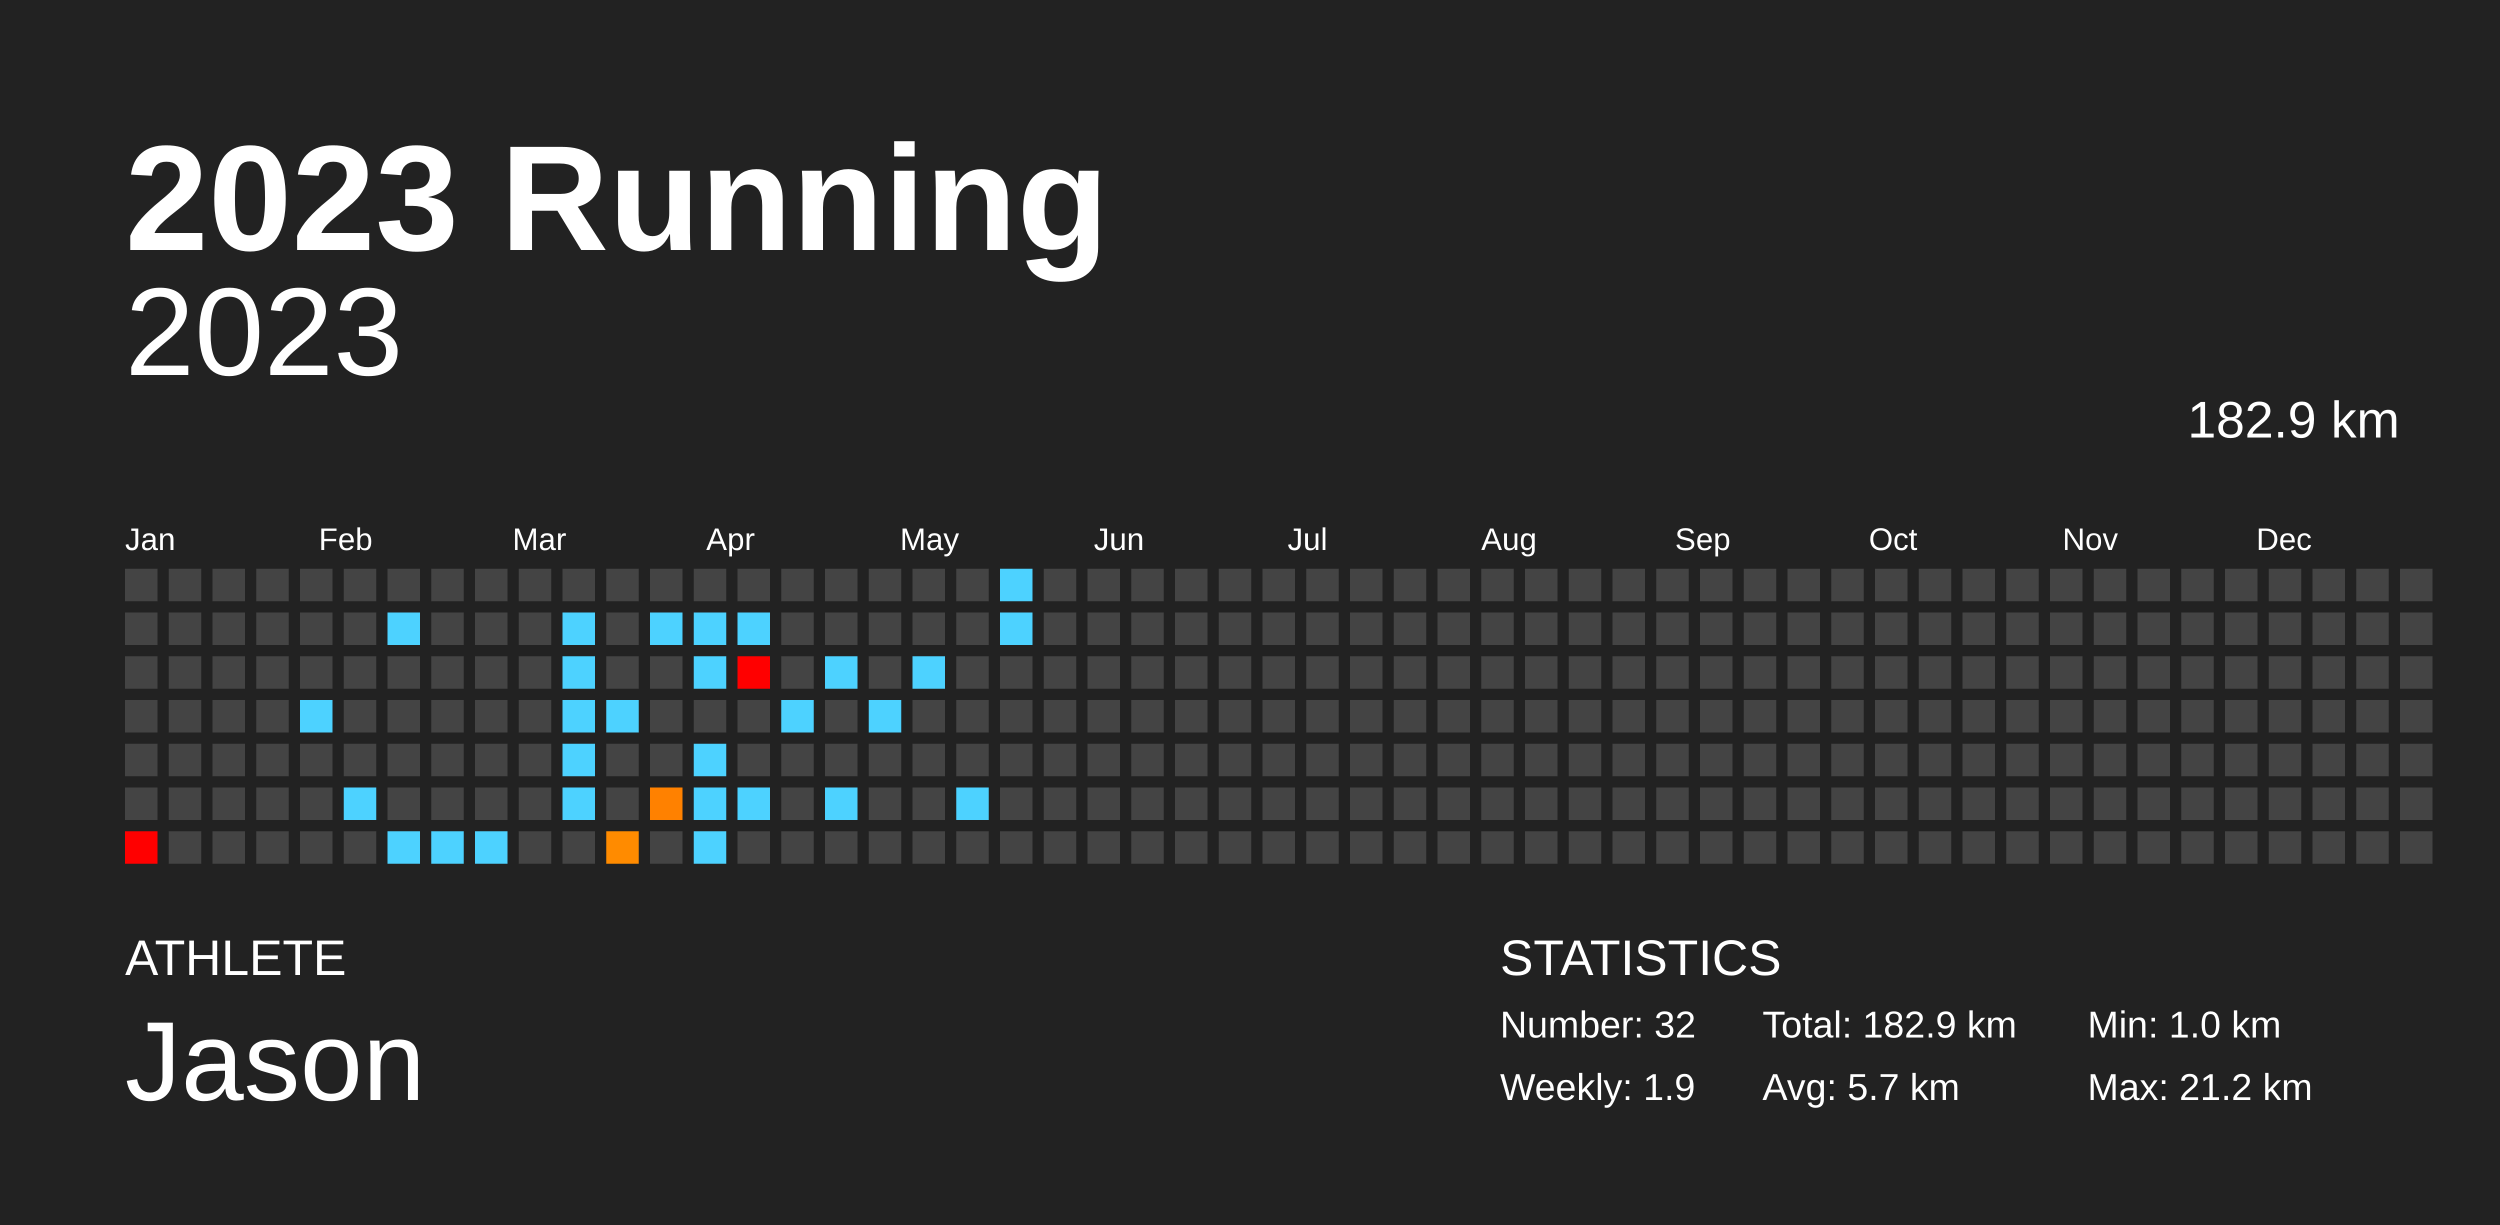
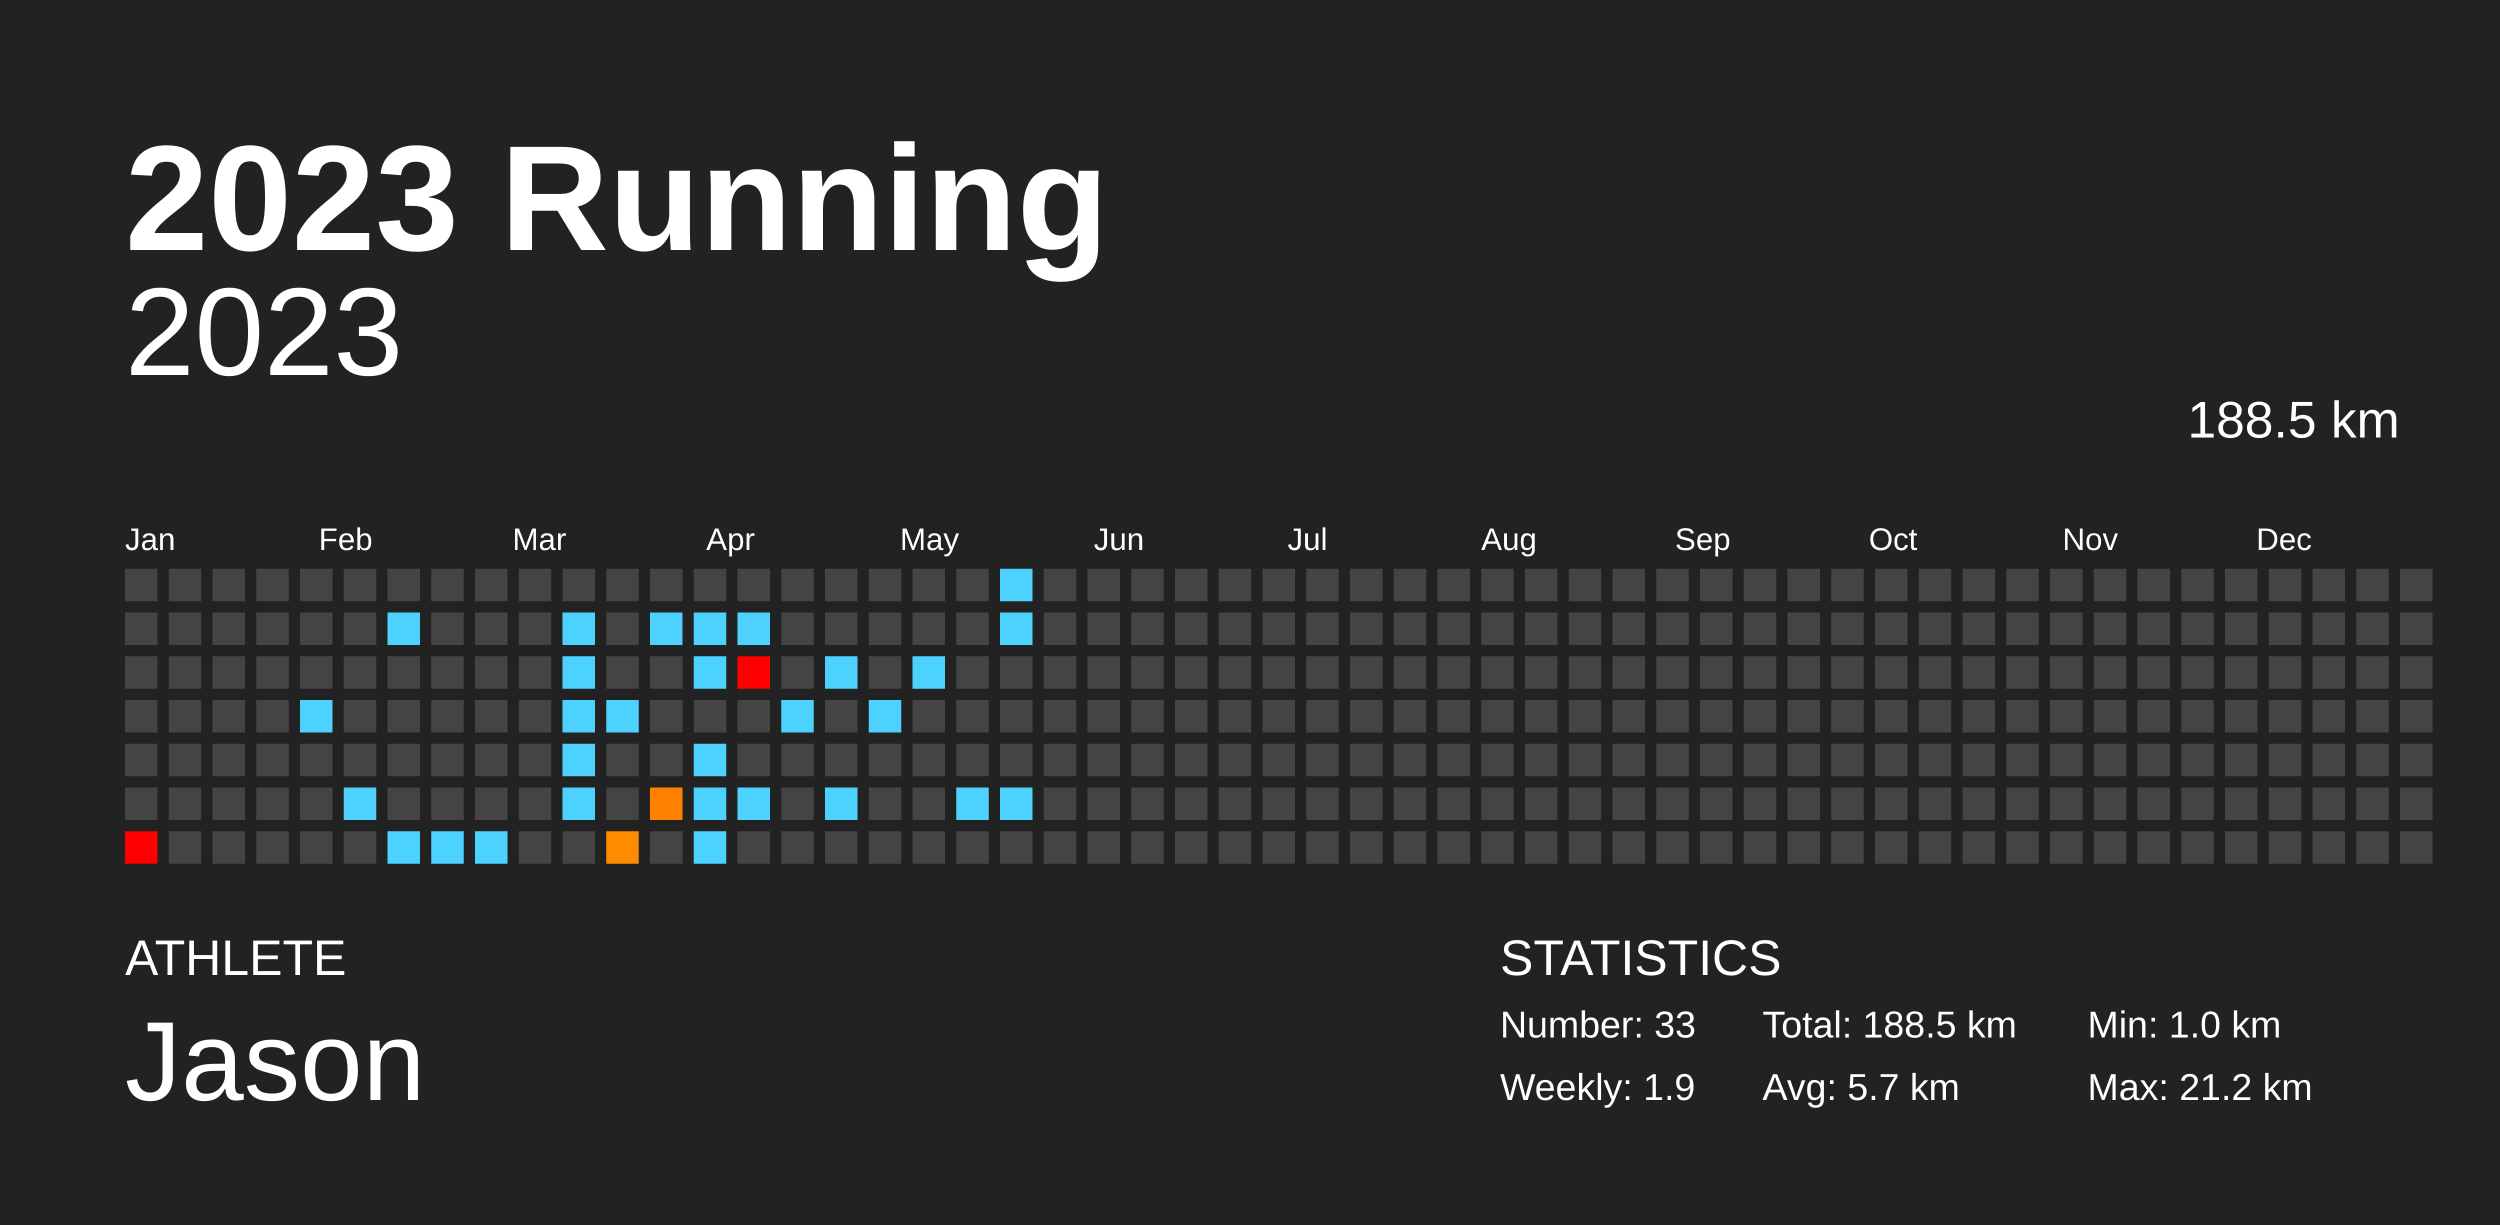
<svg xmlns="http://www.w3.org/2000/svg" baseProfile="full" height="98mm" version="1.1" viewBox="0,0,200,98" width="200mm">
  <defs />
  <rect fill="#222222" height="98" width="200" x="0" y="0" />
  <text fill="#FFFFFF" style="font-size:12px; font-family:Arial; font-weight:bold;" x="10" y="20">2023 Running</text>
  <text fill="#FFFFFF" style="font-size:4px; font-family:Arial" x="10" y="78">ATHLETE</text>
  <text fill="#FFFFFF" style="font-size:9px; font-family:Arial" x="10" y="88">Jason</text>
  <text fill="#FFFFFF" style="font-size:4px; font-family:Arial" x="120" y="78">STATISTICS</text>
-   <text fill="#FFFFFF" style="font-size:3px; font-family:Arial" x="120" y="83">Number: 32</text>
+   <text fill="#FFFFFF" style="font-size:3px; font-family:Arial" x="120" y="83">Number: 33</text>
  <text fill="#FFFFFF" style="font-size:3px; font-family:Arial" x="120" y="88">Weekly: 1.9</text>
-   <text fill="#FFFFFF" style="font-size:3px; font-family:Arial" x="141" y="83">Total: 182.9 km</text>
+   <text fill="#FFFFFF" style="font-size:3px; font-family:Arial" x="141" y="83">Total: 188.5 km</text>
  <text fill="#FFFFFF" style="font-size:3px; font-family:Arial" x="141" y="88">Avg: 5.7 km</text>
  <text fill="#FFFFFF" style="font-size:3px; font-family:Arial" x="167" y="83">Min: 1.0 km</text>
  <text fill="#FFFFFF" style="font-size:3px; font-family:Arial" x="167" y="88">Max: 21.2 km</text>
  <text alignment-baseline="hanging" fill="#FFFFFF" style="font-size:10.0px; font-family:Arial;" x="10" y="30">2023</text>
-   <text alignment-baseline="hanging" fill="#FFFFFF" style="font-size:4.125px; font-family:Arial;" x="175" y="35">182.9 km</text>
+   <text alignment-baseline="hanging" fill="#FFFFFF" style="font-size:4.125px; font-family:Arial;" x="175" y="35">188.5 km</text>
  <text fill="#FFFFFF" style="font-size:2.5px; font-family:Arial" x="10.0" y="44">Jan</text>
  <text fill="#FFFFFF" style="font-size:2.5px; font-family:Arial" x="25.5" y="44">Feb</text>
  <text fill="#FFFFFF" style="font-size:2.5px; font-family:Arial" x="41.0" y="44">Mar</text>
  <text fill="#FFFFFF" style="font-size:2.5px; font-family:Arial" x="56.5" y="44">Apr</text>
  <text fill="#FFFFFF" style="font-size:2.5px; font-family:Arial" x="72.0" y="44">May</text>
  <text fill="#FFFFFF" style="font-size:2.5px; font-family:Arial" x="87.5" y="44">Jun</text>
  <text fill="#FFFFFF" style="font-size:2.5px; font-family:Arial" x="103.0" y="44">Jul</text>
  <text fill="#FFFFFF" style="font-size:2.5px; font-family:Arial" x="118.5" y="44">Aug</text>
  <text fill="#FFFFFF" style="font-size:2.5px; font-family:Arial" x="134.0" y="44">Sep</text>
  <text fill="#FFFFFF" style="font-size:2.5px; font-family:Arial" x="149.5" y="44">Oct</text>
  <text fill="#FFFFFF" style="font-size:2.5px; font-family:Arial" x="165.0" y="44">Nov</text>
  <text fill="#FFFFFF" style="font-size:2.5px; font-family:Arial" x="180.5" y="44">Dec</text>
  <rect fill="#444444" height="2.6" width="2.6" x="10.0" y="45.5" />
  <rect fill="#444444" height="2.6" width="2.6" x="10.0" y="49.0" />
  <rect fill="#444444" height="2.6" width="2.6" x="10.0" y="52.5" />
  <rect fill="#444444" height="2.6" width="2.6" x="10.0" y="56.0" />
  <rect fill="#444444" height="2.6" width="2.6" x="10.0" y="59.5" />
  <rect fill="#444444" height="2.6" width="2.6" x="10.0" y="63.0" />
  <rect fill="red" height="2.6" width="2.6" x="10.0" y="66.5" />
  <rect fill="#444444" height="2.6" width="2.6" x="13.5" y="45.5" />
  <rect fill="#444444" height="2.6" width="2.6" x="13.5" y="49.0" />
  <rect fill="#444444" height="2.6" width="2.6" x="13.5" y="52.5" />
  <rect fill="#444444" height="2.6" width="2.6" x="13.5" y="56.0" />
  <rect fill="#444444" height="2.6" width="2.6" x="13.5" y="59.5" />
  <rect fill="#444444" height="2.6" width="2.6" x="13.5" y="63.0" />
  <rect fill="#444444" height="2.6" width="2.6" x="13.5" y="66.5" />
  <rect fill="#444444" height="2.6" width="2.6" x="17.0" y="45.5" />
  <rect fill="#444444" height="2.6" width="2.6" x="17.0" y="49.0" />
  <rect fill="#444444" height="2.6" width="2.6" x="17.0" y="52.5" />
  <rect fill="#444444" height="2.6" width="2.6" x="17.0" y="56.0" />
  <rect fill="#444444" height="2.6" width="2.6" x="17.0" y="59.5" />
  <rect fill="#444444" height="2.6" width="2.6" x="17.0" y="63.0" />
  <rect fill="#444444" height="2.6" width="2.6" x="17.0" y="66.5" />
  <rect fill="#444444" height="2.6" width="2.6" x="20.5" y="45.5" />
  <rect fill="#444444" height="2.6" width="2.6" x="20.5" y="49.0" />
  <rect fill="#444444" height="2.6" width="2.6" x="20.5" y="52.5" />
  <rect fill="#444444" height="2.6" width="2.6" x="20.5" y="56.0" />
  <rect fill="#444444" height="2.6" width="2.6" x="20.5" y="59.5" />
  <rect fill="#444444" height="2.6" width="2.6" x="20.5" y="63.0" />
  <rect fill="#444444" height="2.6" width="2.6" x="20.5" y="66.5" />
  <rect fill="#444444" height="2.6" width="2.6" x="24.0" y="45.5" />
  <rect fill="#444444" height="2.6" width="2.6" x="24.0" y="49.0" />
  <rect fill="#444444" height="2.6" width="2.6" x="24.0" y="52.5" />
  <rect fill="#4dd2ff" height="2.6" width="2.6" x="24.0" y="56.0" />
  <rect fill="#444444" height="2.6" width="2.6" x="24.0" y="59.5" />
  <rect fill="#444444" height="2.6" width="2.6" x="24.0" y="63.0" />
  <rect fill="#444444" height="2.6" width="2.6" x="24.0" y="66.5" />
  <rect fill="#444444" height="2.6" width="2.6" x="27.5" y="45.5" />
  <rect fill="#444444" height="2.6" width="2.6" x="27.5" y="49.0" />
  <rect fill="#444444" height="2.6" width="2.6" x="27.5" y="52.5" />
  <rect fill="#444444" height="2.6" width="2.6" x="27.5" y="56.0" />
  <rect fill="#444444" height="2.6" width="2.6" x="27.5" y="59.5" />
  <rect fill="#4dd2ff" height="2.6" width="2.6" x="27.5" y="63.0" />
  <rect fill="#444444" height="2.6" width="2.6" x="27.5" y="66.5" />
  <rect fill="#444444" height="2.6" width="2.6" x="31.0" y="45.5" />
  <rect fill="#4dd2ff" height="2.6" width="2.6" x="31.0" y="49.0" />
  <rect fill="#444444" height="2.6" width="2.6" x="31.0" y="52.5" />
  <rect fill="#444444" height="2.6" width="2.6" x="31.0" y="56.0" />
  <rect fill="#444444" height="2.6" width="2.6" x="31.0" y="59.5" />
  <rect fill="#444444" height="2.6" width="2.6" x="31.0" y="63.0" />
  <rect fill="#4dd2ff" height="2.6" width="2.6" x="31.0" y="66.5" />
  <rect fill="#444444" height="2.6" width="2.6" x="34.5" y="45.5" />
  <rect fill="#444444" height="2.6" width="2.6" x="34.5" y="49.0" />
  <rect fill="#444444" height="2.6" width="2.6" x="34.5" y="52.5" />
  <rect fill="#444444" height="2.6" width="2.6" x="34.5" y="56.0" />
  <rect fill="#444444" height="2.6" width="2.6" x="34.5" y="59.5" />
  <rect fill="#444444" height="2.6" width="2.6" x="34.5" y="63.0" />
  <rect fill="#4dd2ff" height="2.6" width="2.6" x="34.5" y="66.5" />
  <rect fill="#444444" height="2.6" width="2.6" x="38.0" y="45.5" />
  <rect fill="#444444" height="2.6" width="2.6" x="38.0" y="49.0" />
  <rect fill="#444444" height="2.6" width="2.6" x="38.0" y="52.5" />
  <rect fill="#444444" height="2.6" width="2.6" x="38.0" y="56.0" />
  <rect fill="#444444" height="2.6" width="2.6" x="38.0" y="59.5" />
  <rect fill="#444444" height="2.6" width="2.6" x="38.0" y="63.0" />
  <rect fill="#4dd2ff" height="2.6" width="2.6" x="38.0" y="66.5" />
  <rect fill="#444444" height="2.6" width="2.6" x="41.5" y="45.5" />
  <rect fill="#444444" height="2.6" width="2.6" x="41.5" y="49.0" />
  <rect fill="#444444" height="2.6" width="2.6" x="41.5" y="52.5" />
  <rect fill="#444444" height="2.6" width="2.6" x="41.5" y="56.0" />
  <rect fill="#444444" height="2.6" width="2.6" x="41.5" y="59.5" />
  <rect fill="#444444" height="2.6" width="2.6" x="41.5" y="63.0" />
  <rect fill="#444444" height="2.6" width="2.6" x="41.5" y="66.5" />
  <rect fill="#444444" height="2.6" width="2.6" x="45.0" y="45.5" />
  <rect fill="#4dd2ff" height="2.6" width="2.6" x="45.0" y="49.0" />
  <rect fill="#4dd2ff" height="2.6" width="2.6" x="45.0" y="52.5" />
  <rect fill="#4dd2ff" height="2.6" width="2.6" x="45.0" y="56.0" />
  <rect fill="#4dd2ff" height="2.6" width="2.6" x="45.0" y="59.5" />
  <rect fill="#4dd2ff" height="2.6" width="2.6" x="45.0" y="63.0" />
  <rect fill="#444444" height="2.6" width="2.6" x="45.0" y="66.5" />
  <rect fill="#444444" height="2.6" width="2.6" x="48.5" y="45.5" />
  <rect fill="#444444" height="2.6" width="2.6" x="48.5" y="49.0" />
  <rect fill="#444444" height="2.6" width="2.6" x="48.5" y="52.5" />
  <rect fill="#4dd2ff" height="2.6" width="2.6" x="48.5" y="56.0" />
  <rect fill="#444444" height="2.6" width="2.6" x="48.5" y="59.5" />
  <rect fill="#444444" height="2.6" width="2.6" x="48.5" y="63.0" />
  <rect fill="#ff8b00" height="2.6" width="2.6" x="48.5" y="66.5" />
  <rect fill="#444444" height="2.6" width="2.6" x="52.0" y="45.5" />
  <rect fill="#4dd2ff" height="2.6" width="2.6" x="52.0" y="49.0" />
  <rect fill="#444444" height="2.6" width="2.6" x="52.0" y="52.5" />
  <rect fill="#444444" height="2.6" width="2.6" x="52.0" y="56.0" />
  <rect fill="#444444" height="2.6" width="2.6" x="52.0" y="59.5" />
  <rect fill="#ff8100" height="2.6" width="2.6" x="52.0" y="63.0" />
  <rect fill="#444444" height="2.6" width="2.6" x="52.0" y="66.5" />
  <rect fill="#444444" height="2.6" width="2.6" x="55.5" y="45.5" />
  <rect fill="#4dd2ff" height="2.6" width="2.6" x="55.5" y="49.0" />
  <rect fill="#4dd2ff" height="2.6" width="2.6" x="55.5" y="52.5" />
  <rect fill="#444444" height="2.6" width="2.6" x="55.5" y="56.0" />
  <rect fill="#4dd2ff" height="2.6" width="2.6" x="55.5" y="59.5" />
  <rect fill="#4dd2ff" height="2.6" width="2.6" x="55.5" y="63.0" />
  <rect fill="#4dd2ff" height="2.6" width="2.6" x="55.5" y="66.5" />
  <rect fill="#444444" height="2.6" width="2.6" x="59.0" y="45.5" />
  <rect fill="#4dd2ff" height="2.6" width="2.6" x="59.0" y="49.0" />
  <rect fill="red" height="2.6" width="2.6" x="59.0" y="52.5" />
  <rect fill="#444444" height="2.6" width="2.6" x="59.0" y="56.0" />
  <rect fill="#444444" height="2.6" width="2.6" x="59.0" y="59.5" />
  <rect fill="#4dd2ff" height="2.6" width="2.6" x="59.0" y="63.0" />
  <rect fill="#444444" height="2.6" width="2.6" x="59.0" y="66.5" />
  <rect fill="#444444" height="2.6" width="2.6" x="62.5" y="45.5" />
  <rect fill="#444444" height="2.6" width="2.6" x="62.5" y="49.0" />
  <rect fill="#444444" height="2.6" width="2.6" x="62.5" y="52.5" />
  <rect fill="#4dd2ff" height="2.6" width="2.6" x="62.5" y="56.0" />
  <rect fill="#444444" height="2.6" width="2.6" x="62.5" y="59.5" />
  <rect fill="#444444" height="2.6" width="2.6" x="62.5" y="63.0" />
  <rect fill="#444444" height="2.6" width="2.6" x="62.5" y="66.5" />
  <rect fill="#444444" height="2.6" width="2.6" x="66.0" y="45.5" />
  <rect fill="#444444" height="2.6" width="2.6" x="66.0" y="49.0" />
  <rect fill="#4dd2ff" height="2.6" width="2.6" x="66.0" y="52.5" />
  <rect fill="#444444" height="2.6" width="2.6" x="66.0" y="56.0" />
  <rect fill="#444444" height="2.6" width="2.6" x="66.0" y="59.5" />
  <rect fill="#4dd2ff" height="2.6" width="2.6" x="66.0" y="63.0" />
  <rect fill="#444444" height="2.6" width="2.6" x="66.0" y="66.5" />
  <rect fill="#444444" height="2.6" width="2.6" x="69.5" y="45.5" />
  <rect fill="#444444" height="2.6" width="2.6" x="69.5" y="49.0" />
  <rect fill="#444444" height="2.6" width="2.6" x="69.5" y="52.5" />
  <rect fill="#4dd2ff" height="2.6" width="2.6" x="69.5" y="56.0" />
  <rect fill="#444444" height="2.6" width="2.6" x="69.5" y="59.5" />
  <rect fill="#444444" height="2.6" width="2.6" x="69.5" y="63.0" />
  <rect fill="#444444" height="2.6" width="2.6" x="69.5" y="66.5" />
  <rect fill="#444444" height="2.6" width="2.6" x="73.0" y="45.5" />
  <rect fill="#444444" height="2.6" width="2.6" x="73.0" y="49.0" />
  <rect fill="#4dd2ff" height="2.6" width="2.6" x="73.0" y="52.5" />
  <rect fill="#444444" height="2.6" width="2.6" x="73.0" y="56.0" />
  <rect fill="#444444" height="2.6" width="2.6" x="73.0" y="59.5" />
  <rect fill="#444444" height="2.6" width="2.6" x="73.0" y="63.0" />
  <rect fill="#444444" height="2.6" width="2.6" x="73.0" y="66.5" />
  <rect fill="#444444" height="2.6" width="2.6" x="76.5" y="45.5" />
  <rect fill="#444444" height="2.6" width="2.6" x="76.5" y="49.0" />
  <rect fill="#444444" height="2.6" width="2.6" x="76.5" y="52.5" />
  <rect fill="#444444" height="2.6" width="2.6" x="76.5" y="56.0" />
  <rect fill="#444444" height="2.6" width="2.6" x="76.5" y="59.5" />
  <rect fill="#4dd2ff" height="2.6" width="2.6" x="76.5" y="63.0" />
  <rect fill="#444444" height="2.6" width="2.6" x="76.5" y="66.5" />
  <rect fill="#4dd2ff" height="2.6" width="2.6" x="80.0" y="45.5" />
  <rect fill="#4dd2ff" height="2.6" width="2.6" x="80.0" y="49.0" />
  <rect fill="#444444" height="2.6" width="2.6" x="80.0" y="52.5" />
  <rect fill="#444444" height="2.6" width="2.6" x="80.0" y="56.0" />
  <rect fill="#444444" height="2.6" width="2.6" x="80.0" y="59.5" />
-   <rect fill="#444444" height="2.6" width="2.6" x="80.0" y="63.0" />
+   <rect fill="#4dd2ff" height="2.6" width="2.6" x="80.0" y="63.0" />
  <rect fill="#444444" height="2.6" width="2.6" x="80.0" y="66.5" />
  <rect fill="#444444" height="2.6" width="2.6" x="83.5" y="45.5" />
  <rect fill="#444444" height="2.6" width="2.6" x="83.5" y="49.0" />
  <rect fill="#444444" height="2.6" width="2.6" x="83.5" y="52.5" />
  <rect fill="#444444" height="2.6" width="2.6" x="83.5" y="56.0" />
  <rect fill="#444444" height="2.6" width="2.6" x="83.5" y="59.5" />
  <rect fill="#444444" height="2.6" width="2.6" x="83.5" y="63.0" />
  <rect fill="#444444" height="2.6" width="2.6" x="83.5" y="66.5" />
  <rect fill="#444444" height="2.6" width="2.6" x="87.0" y="45.5" />
  <rect fill="#444444" height="2.6" width="2.6" x="87.0" y="49.0" />
  <rect fill="#444444" height="2.6" width="2.6" x="87.0" y="52.5" />
  <rect fill="#444444" height="2.6" width="2.6" x="87.0" y="56.0" />
  <rect fill="#444444" height="2.6" width="2.6" x="87.0" y="59.5" />
  <rect fill="#444444" height="2.6" width="2.6" x="87.0" y="63.0" />
  <rect fill="#444444" height="2.6" width="2.6" x="87.0" y="66.5" />
  <rect fill="#444444" height="2.6" width="2.6" x="90.5" y="45.5" />
  <rect fill="#444444" height="2.6" width="2.6" x="90.5" y="49.0" />
  <rect fill="#444444" height="2.6" width="2.6" x="90.5" y="52.5" />
  <rect fill="#444444" height="2.6" width="2.6" x="90.5" y="56.0" />
  <rect fill="#444444" height="2.6" width="2.6" x="90.5" y="59.5" />
  <rect fill="#444444" height="2.6" width="2.6" x="90.5" y="63.0" />
  <rect fill="#444444" height="2.6" width="2.6" x="90.5" y="66.5" />
  <rect fill="#444444" height="2.6" width="2.6" x="94.0" y="45.5" />
  <rect fill="#444444" height="2.6" width="2.6" x="94.0" y="49.0" />
  <rect fill="#444444" height="2.6" width="2.6" x="94.0" y="52.5" />
  <rect fill="#444444" height="2.6" width="2.6" x="94.0" y="56.0" />
  <rect fill="#444444" height="2.6" width="2.6" x="94.0" y="59.5" />
  <rect fill="#444444" height="2.6" width="2.6" x="94.0" y="63.0" />
  <rect fill="#444444" height="2.6" width="2.6" x="94.0" y="66.5" />
  <rect fill="#444444" height="2.6" width="2.6" x="97.5" y="45.5" />
  <rect fill="#444444" height="2.6" width="2.6" x="97.5" y="49.0" />
  <rect fill="#444444" height="2.6" width="2.6" x="97.5" y="52.5" />
  <rect fill="#444444" height="2.6" width="2.6" x="97.5" y="56.0" />
  <rect fill="#444444" height="2.6" width="2.6" x="97.5" y="59.5" />
  <rect fill="#444444" height="2.6" width="2.6" x="97.5" y="63.0" />
  <rect fill="#444444" height="2.6" width="2.6" x="97.5" y="66.5" />
  <rect fill="#444444" height="2.6" width="2.6" x="101.0" y="45.5" />
  <rect fill="#444444" height="2.6" width="2.6" x="101.0" y="49.0" />
  <rect fill="#444444" height="2.6" width="2.6" x="101.0" y="52.5" />
  <rect fill="#444444" height="2.6" width="2.6" x="101.0" y="56.0" />
  <rect fill="#444444" height="2.6" width="2.6" x="101.0" y="59.5" />
  <rect fill="#444444" height="2.6" width="2.6" x="101.0" y="63.0" />
  <rect fill="#444444" height="2.6" width="2.6" x="101.0" y="66.5" />
  <rect fill="#444444" height="2.6" width="2.6" x="104.5" y="45.5" />
  <rect fill="#444444" height="2.6" width="2.6" x="104.5" y="49.0" />
  <rect fill="#444444" height="2.6" width="2.6" x="104.5" y="52.5" />
  <rect fill="#444444" height="2.6" width="2.6" x="104.5" y="56.0" />
  <rect fill="#444444" height="2.6" width="2.6" x="104.5" y="59.5" />
  <rect fill="#444444" height="2.6" width="2.6" x="104.5" y="63.0" />
  <rect fill="#444444" height="2.6" width="2.6" x="104.5" y="66.5" />
  <rect fill="#444444" height="2.6" width="2.6" x="108.0" y="45.5" />
  <rect fill="#444444" height="2.6" width="2.6" x="108.0" y="49.0" />
  <rect fill="#444444" height="2.6" width="2.6" x="108.0" y="52.5" />
  <rect fill="#444444" height="2.6" width="2.6" x="108.0" y="56.0" />
  <rect fill="#444444" height="2.6" width="2.6" x="108.0" y="59.5" />
  <rect fill="#444444" height="2.6" width="2.6" x="108.0" y="63.0" />
  <rect fill="#444444" height="2.6" width="2.6" x="108.0" y="66.5" />
  <rect fill="#444444" height="2.6" width="2.6" x="111.5" y="45.5" />
  <rect fill="#444444" height="2.6" width="2.6" x="111.5" y="49.0" />
  <rect fill="#444444" height="2.6" width="2.6" x="111.5" y="52.5" />
  <rect fill="#444444" height="2.6" width="2.6" x="111.5" y="56.0" />
  <rect fill="#444444" height="2.6" width="2.6" x="111.5" y="59.5" />
  <rect fill="#444444" height="2.6" width="2.6" x="111.5" y="63.0" />
  <rect fill="#444444" height="2.6" width="2.6" x="111.5" y="66.5" />
  <rect fill="#444444" height="2.6" width="2.6" x="115.0" y="45.5" />
  <rect fill="#444444" height="2.6" width="2.6" x="115.0" y="49.0" />
  <rect fill="#444444" height="2.6" width="2.6" x="115.0" y="52.5" />
  <rect fill="#444444" height="2.6" width="2.6" x="115.0" y="56.0" />
  <rect fill="#444444" height="2.6" width="2.6" x="115.0" y="59.5" />
  <rect fill="#444444" height="2.6" width="2.6" x="115.0" y="63.0" />
  <rect fill="#444444" height="2.6" width="2.6" x="115.0" y="66.5" />
  <rect fill="#444444" height="2.6" width="2.6" x="118.5" y="45.5" />
  <rect fill="#444444" height="2.6" width="2.6" x="118.5" y="49.0" />
  <rect fill="#444444" height="2.6" width="2.6" x="118.5" y="52.5" />
  <rect fill="#444444" height="2.6" width="2.6" x="118.5" y="56.0" />
  <rect fill="#444444" height="2.6" width="2.6" x="118.5" y="59.5" />
  <rect fill="#444444" height="2.6" width="2.6" x="118.5" y="63.0" />
  <rect fill="#444444" height="2.6" width="2.6" x="118.5" y="66.5" />
  <rect fill="#444444" height="2.6" width="2.6" x="122.0" y="45.5" />
  <rect fill="#444444" height="2.6" width="2.6" x="122.0" y="49.0" />
  <rect fill="#444444" height="2.6" width="2.6" x="122.0" y="52.5" />
  <rect fill="#444444" height="2.6" width="2.6" x="122.0" y="56.0" />
  <rect fill="#444444" height="2.6" width="2.6" x="122.0" y="59.5" />
  <rect fill="#444444" height="2.6" width="2.6" x="122.0" y="63.0" />
  <rect fill="#444444" height="2.6" width="2.6" x="122.0" y="66.5" />
  <rect fill="#444444" height="2.6" width="2.6" x="125.5" y="45.5" />
  <rect fill="#444444" height="2.6" width="2.6" x="125.5" y="49.0" />
  <rect fill="#444444" height="2.6" width="2.6" x="125.5" y="52.5" />
  <rect fill="#444444" height="2.6" width="2.6" x="125.5" y="56.0" />
  <rect fill="#444444" height="2.6" width="2.6" x="125.5" y="59.5" />
  <rect fill="#444444" height="2.6" width="2.6" x="125.5" y="63.0" />
  <rect fill="#444444" height="2.6" width="2.6" x="125.5" y="66.5" />
  <rect fill="#444444" height="2.6" width="2.6" x="129.0" y="45.5" />
  <rect fill="#444444" height="2.6" width="2.6" x="129.0" y="49.0" />
  <rect fill="#444444" height="2.6" width="2.6" x="129.0" y="52.5" />
  <rect fill="#444444" height="2.6" width="2.6" x="129.0" y="56.0" />
  <rect fill="#444444" height="2.6" width="2.6" x="129.0" y="59.5" />
  <rect fill="#444444" height="2.6" width="2.6" x="129.0" y="63.0" />
  <rect fill="#444444" height="2.6" width="2.6" x="129.0" y="66.5" />
  <rect fill="#444444" height="2.6" width="2.6" x="132.5" y="45.5" />
  <rect fill="#444444" height="2.6" width="2.6" x="132.5" y="49.0" />
  <rect fill="#444444" height="2.6" width="2.6" x="132.5" y="52.5" />
  <rect fill="#444444" height="2.6" width="2.6" x="132.5" y="56.0" />
  <rect fill="#444444" height="2.6" width="2.6" x="132.5" y="59.5" />
  <rect fill="#444444" height="2.6" width="2.6" x="132.5" y="63.0" />
  <rect fill="#444444" height="2.6" width="2.6" x="132.5" y="66.5" />
  <rect fill="#444444" height="2.6" width="2.6" x="136.0" y="45.5" />
  <rect fill="#444444" height="2.6" width="2.6" x="136.0" y="49.0" />
  <rect fill="#444444" height="2.6" width="2.6" x="136.0" y="52.5" />
  <rect fill="#444444" height="2.6" width="2.6" x="136.0" y="56.0" />
  <rect fill="#444444" height="2.6" width="2.6" x="136.0" y="59.5" />
  <rect fill="#444444" height="2.6" width="2.6" x="136.0" y="63.0" />
  <rect fill="#444444" height="2.6" width="2.6" x="136.0" y="66.5" />
  <rect fill="#444444" height="2.6" width="2.6" x="139.5" y="45.5" />
  <rect fill="#444444" height="2.6" width="2.6" x="139.5" y="49.0" />
  <rect fill="#444444" height="2.6" width="2.6" x="139.5" y="52.5" />
  <rect fill="#444444" height="2.6" width="2.6" x="139.5" y="56.0" />
  <rect fill="#444444" height="2.6" width="2.6" x="139.5" y="59.5" />
  <rect fill="#444444" height="2.6" width="2.6" x="139.5" y="63.0" />
  <rect fill="#444444" height="2.6" width="2.6" x="139.5" y="66.5" />
  <rect fill="#444444" height="2.6" width="2.6" x="143.0" y="45.5" />
  <rect fill="#444444" height="2.6" width="2.6" x="143.0" y="49.0" />
  <rect fill="#444444" height="2.6" width="2.6" x="143.0" y="52.5" />
  <rect fill="#444444" height="2.6" width="2.6" x="143.0" y="56.0" />
  <rect fill="#444444" height="2.6" width="2.6" x="143.0" y="59.5" />
  <rect fill="#444444" height="2.6" width="2.6" x="143.0" y="63.0" />
  <rect fill="#444444" height="2.6" width="2.6" x="143.0" y="66.5" />
  <rect fill="#444444" height="2.6" width="2.6" x="146.5" y="45.5" />
  <rect fill="#444444" height="2.6" width="2.6" x="146.5" y="49.0" />
  <rect fill="#444444" height="2.6" width="2.6" x="146.5" y="52.5" />
  <rect fill="#444444" height="2.6" width="2.6" x="146.5" y="56.0" />
  <rect fill="#444444" height="2.6" width="2.6" x="146.5" y="59.5" />
  <rect fill="#444444" height="2.6" width="2.6" x="146.5" y="63.0" />
  <rect fill="#444444" height="2.6" width="2.6" x="146.5" y="66.5" />
  <rect fill="#444444" height="2.6" width="2.6" x="150.0" y="45.5" />
  <rect fill="#444444" height="2.6" width="2.6" x="150.0" y="49.0" />
  <rect fill="#444444" height="2.6" width="2.6" x="150.0" y="52.5" />
  <rect fill="#444444" height="2.6" width="2.6" x="150.0" y="56.0" />
  <rect fill="#444444" height="2.6" width="2.6" x="150.0" y="59.5" />
  <rect fill="#444444" height="2.6" width="2.6" x="150.0" y="63.0" />
  <rect fill="#444444" height="2.6" width="2.6" x="150.0" y="66.5" />
  <rect fill="#444444" height="2.6" width="2.6" x="153.5" y="45.5" />
  <rect fill="#444444" height="2.6" width="2.6" x="153.5" y="49.0" />
  <rect fill="#444444" height="2.6" width="2.6" x="153.5" y="52.5" />
  <rect fill="#444444" height="2.6" width="2.6" x="153.5" y="56.0" />
  <rect fill="#444444" height="2.6" width="2.6" x="153.5" y="59.5" />
  <rect fill="#444444" height="2.6" width="2.6" x="153.5" y="63.0" />
  <rect fill="#444444" height="2.6" width="2.6" x="153.5" y="66.5" />
  <rect fill="#444444" height="2.6" width="2.6" x="157.0" y="45.5" />
  <rect fill="#444444" height="2.6" width="2.6" x="157.0" y="49.0" />
  <rect fill="#444444" height="2.6" width="2.6" x="157.0" y="52.5" />
  <rect fill="#444444" height="2.6" width="2.6" x="157.0" y="56.0" />
  <rect fill="#444444" height="2.6" width="2.6" x="157.0" y="59.5" />
  <rect fill="#444444" height="2.6" width="2.6" x="157.0" y="63.0" />
  <rect fill="#444444" height="2.6" width="2.6" x="157.0" y="66.5" />
  <rect fill="#444444" height="2.6" width="2.6" x="160.5" y="45.5" />
  <rect fill="#444444" height="2.6" width="2.6" x="160.5" y="49.0" />
  <rect fill="#444444" height="2.6" width="2.6" x="160.5" y="52.5" />
  <rect fill="#444444" height="2.6" width="2.6" x="160.5" y="56.0" />
  <rect fill="#444444" height="2.6" width="2.6" x="160.5" y="59.5" />
  <rect fill="#444444" height="2.6" width="2.6" x="160.5" y="63.0" />
  <rect fill="#444444" height="2.6" width="2.6" x="160.5" y="66.5" />
  <rect fill="#444444" height="2.6" width="2.6" x="164.0" y="45.5" />
  <rect fill="#444444" height="2.6" width="2.6" x="164.0" y="49.0" />
  <rect fill="#444444" height="2.6" width="2.6" x="164.0" y="52.5" />
  <rect fill="#444444" height="2.6" width="2.6" x="164.0" y="56.0" />
  <rect fill="#444444" height="2.6" width="2.6" x="164.0" y="59.5" />
  <rect fill="#444444" height="2.6" width="2.6" x="164.0" y="63.0" />
  <rect fill="#444444" height="2.6" width="2.6" x="164.0" y="66.5" />
  <rect fill="#444444" height="2.6" width="2.6" x="167.5" y="45.5" />
  <rect fill="#444444" height="2.6" width="2.6" x="167.5" y="49.0" />
  <rect fill="#444444" height="2.6" width="2.6" x="167.5" y="52.5" />
  <rect fill="#444444" height="2.6" width="2.6" x="167.5" y="56.0" />
  <rect fill="#444444" height="2.6" width="2.6" x="167.5" y="59.5" />
  <rect fill="#444444" height="2.6" width="2.6" x="167.5" y="63.0" />
  <rect fill="#444444" height="2.6" width="2.6" x="167.5" y="66.5" />
  <rect fill="#444444" height="2.6" width="2.6" x="171.0" y="45.5" />
  <rect fill="#444444" height="2.6" width="2.6" x="171.0" y="49.0" />
  <rect fill="#444444" height="2.6" width="2.6" x="171.0" y="52.5" />
  <rect fill="#444444" height="2.6" width="2.6" x="171.0" y="56.0" />
  <rect fill="#444444" height="2.6" width="2.6" x="171.0" y="59.5" />
  <rect fill="#444444" height="2.6" width="2.6" x="171.0" y="63.0" />
  <rect fill="#444444" height="2.6" width="2.6" x="171.0" y="66.5" />
  <rect fill="#444444" height="2.6" width="2.6" x="174.5" y="45.5" />
  <rect fill="#444444" height="2.6" width="2.6" x="174.5" y="49.0" />
  <rect fill="#444444" height="2.6" width="2.6" x="174.5" y="52.5" />
  <rect fill="#444444" height="2.6" width="2.6" x="174.5" y="56.0" />
  <rect fill="#444444" height="2.6" width="2.6" x="174.5" y="59.5" />
  <rect fill="#444444" height="2.6" width="2.6" x="174.5" y="63.0" />
  <rect fill="#444444" height="2.6" width="2.6" x="174.5" y="66.5" />
  <rect fill="#444444" height="2.6" width="2.6" x="178.0" y="45.5" />
  <rect fill="#444444" height="2.6" width="2.6" x="178.0" y="49.0" />
  <rect fill="#444444" height="2.6" width="2.6" x="178.0" y="52.5" />
  <rect fill="#444444" height="2.6" width="2.6" x="178.0" y="56.0" />
  <rect fill="#444444" height="2.6" width="2.6" x="178.0" y="59.5" />
  <rect fill="#444444" height="2.6" width="2.6" x="178.0" y="63.0" />
  <rect fill="#444444" height="2.6" width="2.6" x="178.0" y="66.5" />
  <rect fill="#444444" height="2.6" width="2.6" x="181.5" y="45.5" />
  <rect fill="#444444" height="2.6" width="2.6" x="181.5" y="49.0" />
  <rect fill="#444444" height="2.6" width="2.6" x="181.5" y="52.5" />
  <rect fill="#444444" height="2.6" width="2.6" x="181.5" y="56.0" />
  <rect fill="#444444" height="2.6" width="2.6" x="181.5" y="59.5" />
  <rect fill="#444444" height="2.6" width="2.6" x="181.5" y="63.0" />
  <rect fill="#444444" height="2.6" width="2.6" x="181.5" y="66.5" />
  <rect fill="#444444" height="2.6" width="2.6" x="185.0" y="45.5" />
  <rect fill="#444444" height="2.6" width="2.6" x="185.0" y="49.0" />
  <rect fill="#444444" height="2.6" width="2.6" x="185.0" y="52.5" />
  <rect fill="#444444" height="2.6" width="2.6" x="185.0" y="56.0" />
  <rect fill="#444444" height="2.6" width="2.6" x="185.0" y="59.5" />
  <rect fill="#444444" height="2.6" width="2.6" x="185.0" y="63.0" />
  <rect fill="#444444" height="2.6" width="2.6" x="185.0" y="66.5" />
  <rect fill="#444444" height="2.6" width="2.6" x="188.5" y="45.5" />
  <rect fill="#444444" height="2.6" width="2.6" x="188.5" y="49.0" />
  <rect fill="#444444" height="2.6" width="2.6" x="188.5" y="52.5" />
  <rect fill="#444444" height="2.6" width="2.6" x="188.5" y="56.0" />
  <rect fill="#444444" height="2.6" width="2.6" x="188.5" y="59.5" />
  <rect fill="#444444" height="2.6" width="2.6" x="188.5" y="63.0" />
  <rect fill="#444444" height="2.6" width="2.6" x="188.5" y="66.5" />
  <rect fill="#444444" height="2.6" width="2.6" x="192.0" y="45.5" />
  <rect fill="#444444" height="2.6" width="2.6" x="192.0" y="49.0" />
  <rect fill="#444444" height="2.6" width="2.6" x="192.0" y="52.5" />
  <rect fill="#444444" height="2.6" width="2.6" x="192.0" y="56.0" />
  <rect fill="#444444" height="2.6" width="2.6" x="192.0" y="59.5" />
  <rect fill="#444444" height="2.6" width="2.6" x="192.0" y="63.0" />
  <rect fill="#444444" height="2.6" width="2.6" x="192.0" y="66.5" />
</svg>
